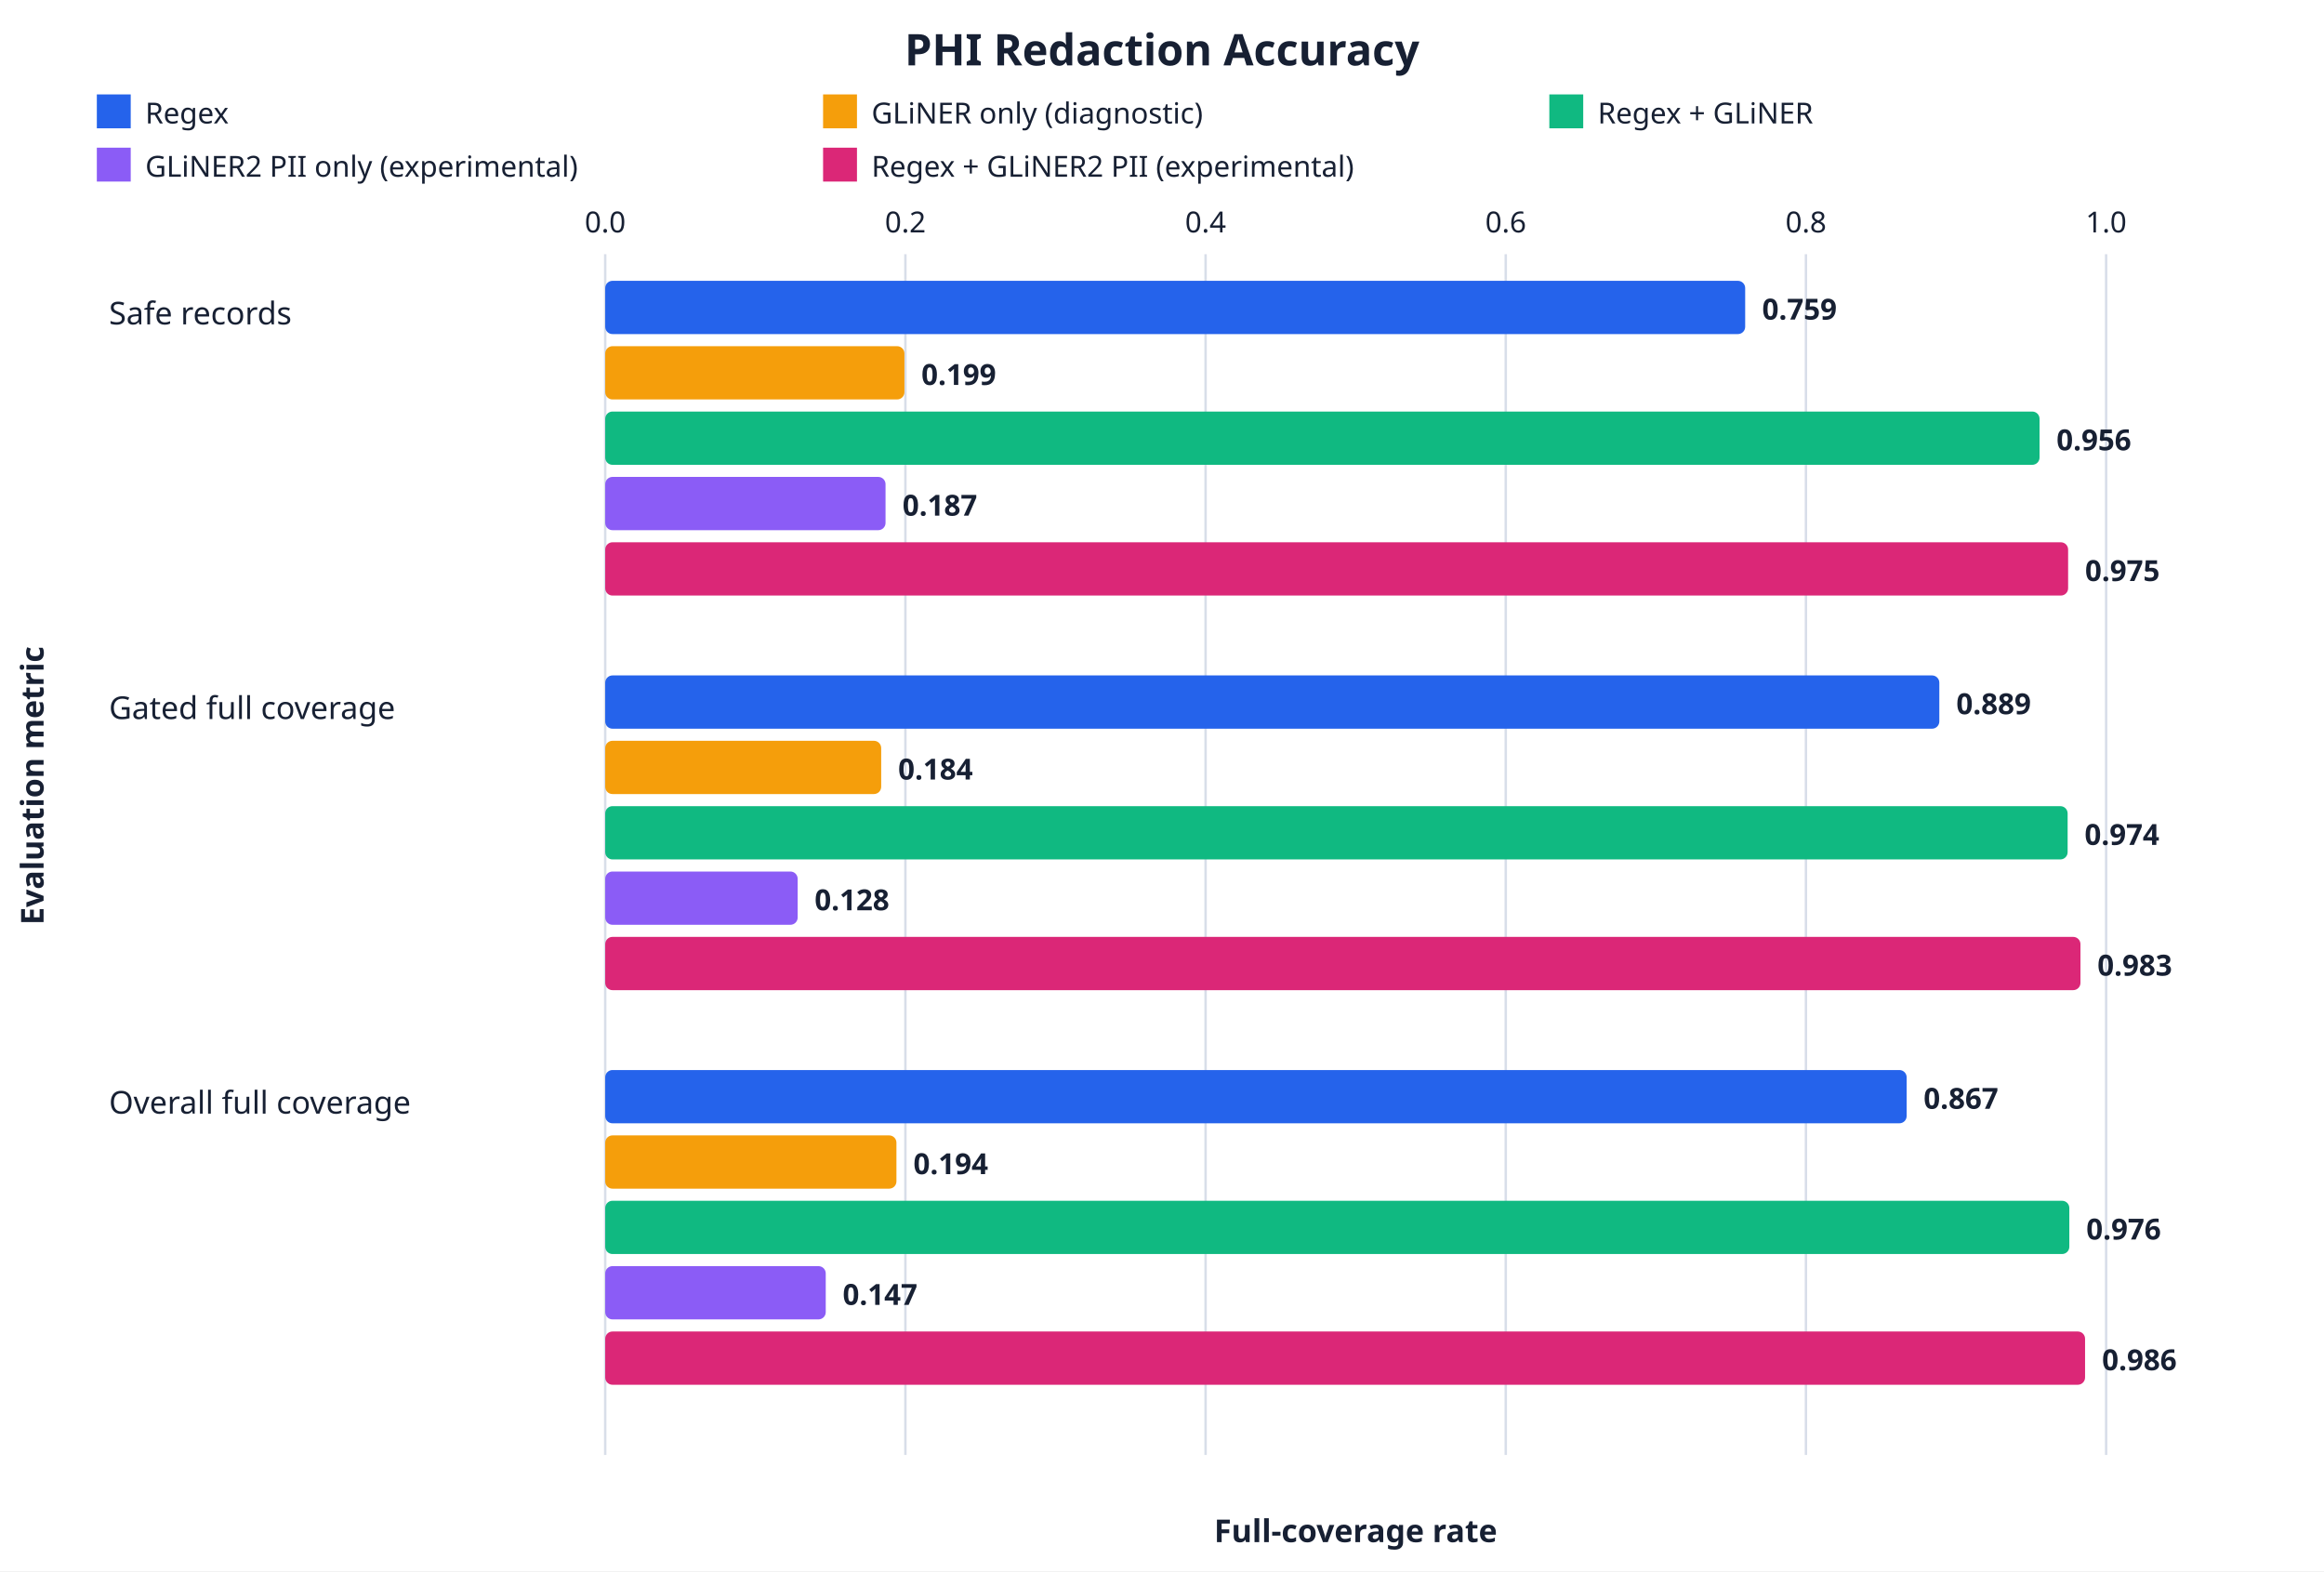
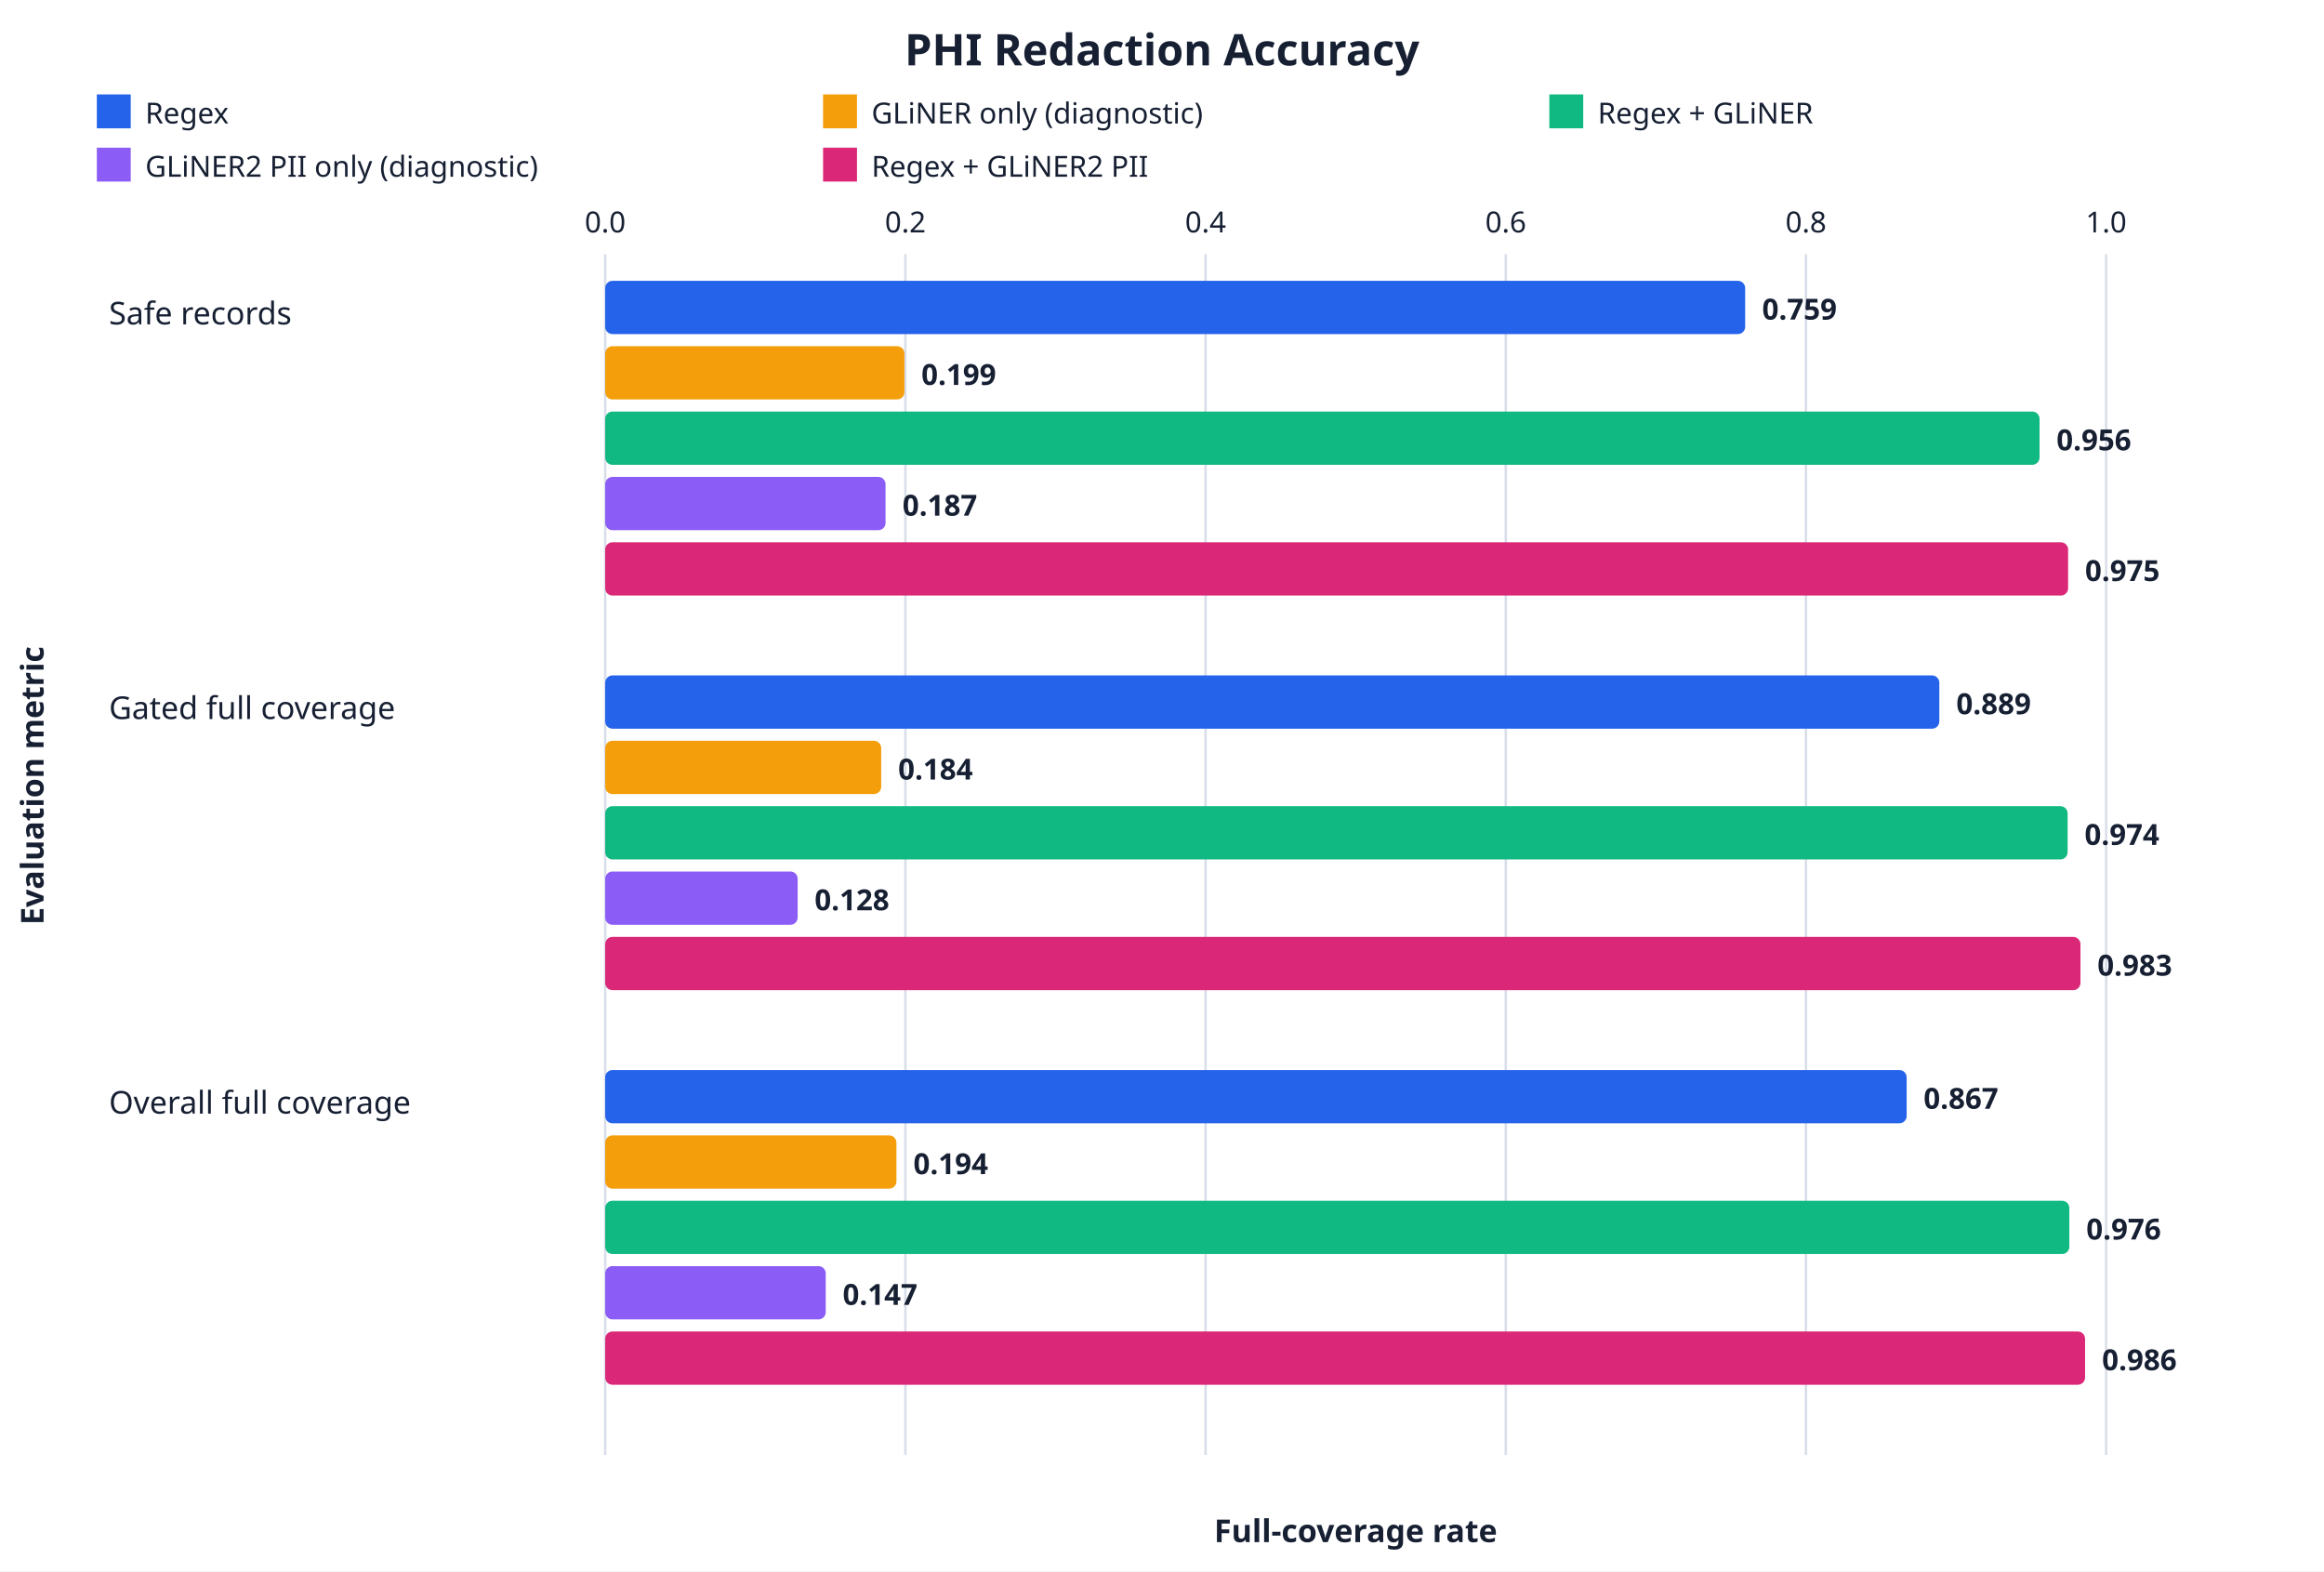
<svg xmlns="http://www.w3.org/2000/svg" width="960" height="649" viewBox="0 0 960 649" role="img" aria-labelledby="title desc">
  <style>text{font-family:system-ui,sans-serif;fill:#172033}.chart-title{font-size:18px;font-weight:700}.axis-title{font-size:13px;font-weight:600}.label{font-size:13px}.value{font-size:12px;font-weight:600}.legend{font-size:12px}.grid{stroke:#d8dee9}</style>
  <rect width="960" height="649" fill="#ffffff" />
  <text class="chart-title" x="480.0" y="27" text-anchor="middle">PHI Redaction Accuracy</text>
  <text class="axis-title" x="560.0" y="637" text-anchor="middle">Full-coverage rate</text>
  <text class="axis-title" transform="translate(18 324.5) rotate(-90)" text-anchor="middle">Evaluation metric</text>
  <line class="grid" x1="250.0" y1="105" x2="250.0" y2="601" />
  <text class="legend" x="250.0" y="96" text-anchor="middle">0.0</text>
  <line class="grid" x1="374.0" y1="105" x2="374.0" y2="601" />
  <text class="legend" x="374.0" y="96" text-anchor="middle">0.2</text>
  <line class="grid" x1="498.0" y1="105" x2="498.0" y2="601" />
  <text class="legend" x="498.0" y="96" text-anchor="middle">0.4</text>
  <line class="grid" x1="622.0" y1="105" x2="622.0" y2="601" />
  <text class="legend" x="622.0" y="96" text-anchor="middle">0.6</text>
  <line class="grid" x1="746.0" y1="105" x2="746.0" y2="601" />
  <text class="legend" x="746.0" y="96" text-anchor="middle">0.8</text>
  <line class="grid" x1="870.0" y1="105" x2="870.0" y2="601" />
  <text class="legend" x="870.0" y="96" text-anchor="middle">1.0</text>
  <rect x="40" y="39" width="14" height="14" fill="#2563eb" />
  <text class="legend" x="60" y="51">Regex</text>
  <rect x="340" y="39" width="14" height="14" fill="#f59e0b" />
  <text class="legend" x="360" y="51">GLiNER only (diagnostic)</text>
  <rect x="640" y="39" width="14" height="14" fill="#10b981" />
  <text class="legend" x="660" y="51">Regex + GLiNER</text>
  <rect x="40" y="61" width="14" height="14" fill="#8b5cf6" />
-   <text class="legend" x="60" y="73">GLiNER2 PII only (experimental)</text>
+   <text class="legend" x="60" y="73">GLiNER2 PII only (diagnostic)</text>
  <rect x="340" y="61" width="14" height="14" fill="#db2777" />
-   <text class="legend" x="360" y="73">Regex + GLiNER2 PII (experimental)</text>
+   <text class="legend" x="360" y="73">Regex + GLiNER2 PII</text>
  <text class="label" x="45" y="134">Safe records</text>
  <rect x="250" y="116" width="470.9" height="22" fill="#2563eb" rx="3" />
  <text class="value" x="727.9" y="132">0.759</text>
  <rect x="250" y="143" width="123.6" height="22" fill="#f59e0b" rx="3" />
  <text class="value" x="380.6" y="159">0.199</text>
  <rect x="250" y="170" width="592.5" height="22" fill="#10b981" rx="3" />
  <text class="value" x="849.5" y="186">0.956</text>
  <rect x="250" y="197" width="115.8" height="22" fill="#8b5cf6" rx="3" />
  <text class="value" x="372.8" y="213">0.187</text>
  <rect x="250" y="224" width="604.3" height="22" fill="#db2777" rx="3" />
  <text class="value" x="861.3" y="240">0.975</text>
  <text class="label" x="45" y="297">Gated full coverage</text>
  <rect x="250" y="279" width="551.1" height="22" fill="#2563eb" rx="3" />
  <text class="value" x="808.1" y="295">0.889</text>
  <rect x="250" y="306" width="114.0" height="22" fill="#f59e0b" rx="3" />
  <text class="value" x="371.0" y="322">0.184</text>
  <rect x="250" y="333" width="604.1" height="22" fill="#10b981" rx="3" />
  <text class="value" x="861.1" y="349">0.974</text>
  <rect x="250" y="360" width="79.5" height="22" fill="#8b5cf6" rx="3" />
  <text class="value" x="336.5" y="376">0.128</text>
  <rect x="250" y="387" width="609.4" height="22" fill="#db2777" rx="3" />
  <text class="value" x="866.4" y="403">0.983</text>
  <text class="label" x="45" y="460">Overall full coverage</text>
  <rect x="250" y="442" width="537.6" height="22" fill="#2563eb" rx="3" />
  <text class="value" x="794.6" y="458">0.867</text>
  <rect x="250" y="469" width="120.3" height="22" fill="#f59e0b" rx="3" />
  <text class="value" x="377.3" y="485">0.194</text>
  <rect x="250" y="496" width="604.8" height="22" fill="#10b981" rx="3" />
  <text class="value" x="861.8" y="512">0.976</text>
  <rect x="250" y="523" width="91.1" height="22" fill="#8b5cf6" rx="3" />
  <text class="value" x="348.1" y="539">0.147</text>
  <rect x="250" y="550" width="611.3" height="22" fill="#db2777" rx="3" />
  <text class="value" x="868.3" y="566">0.986</text>
</svg>
